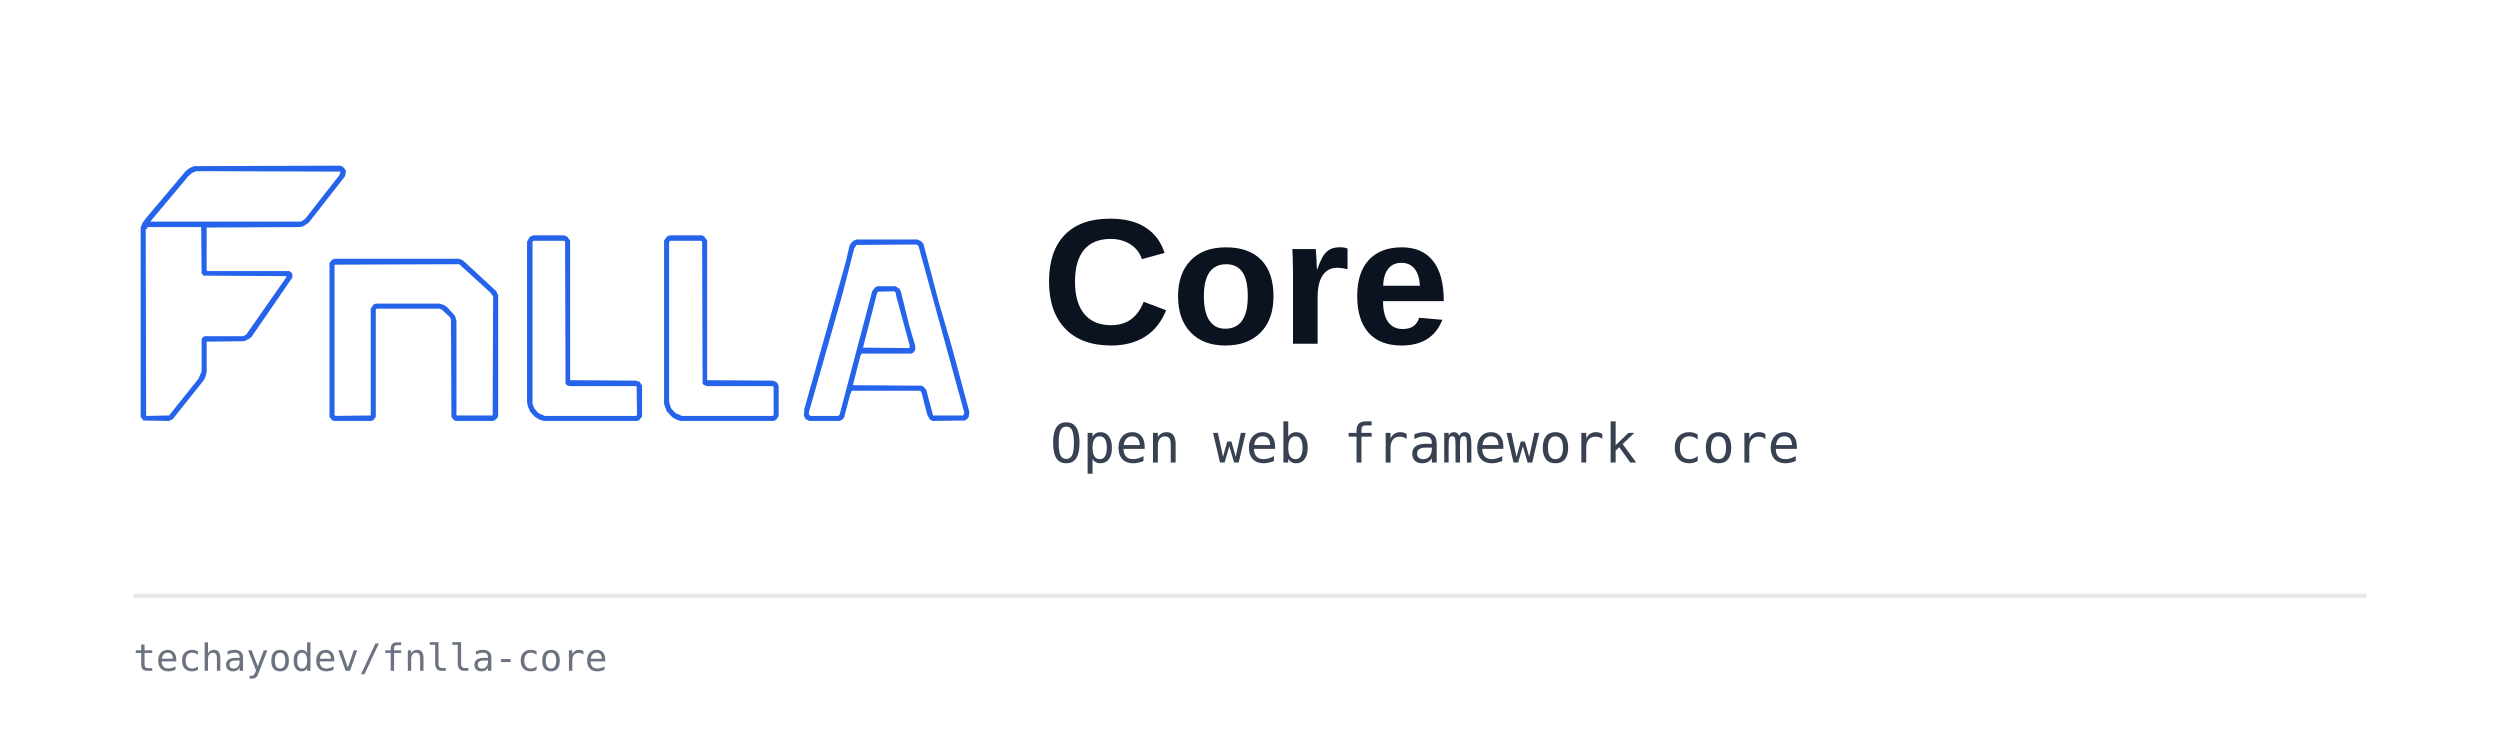
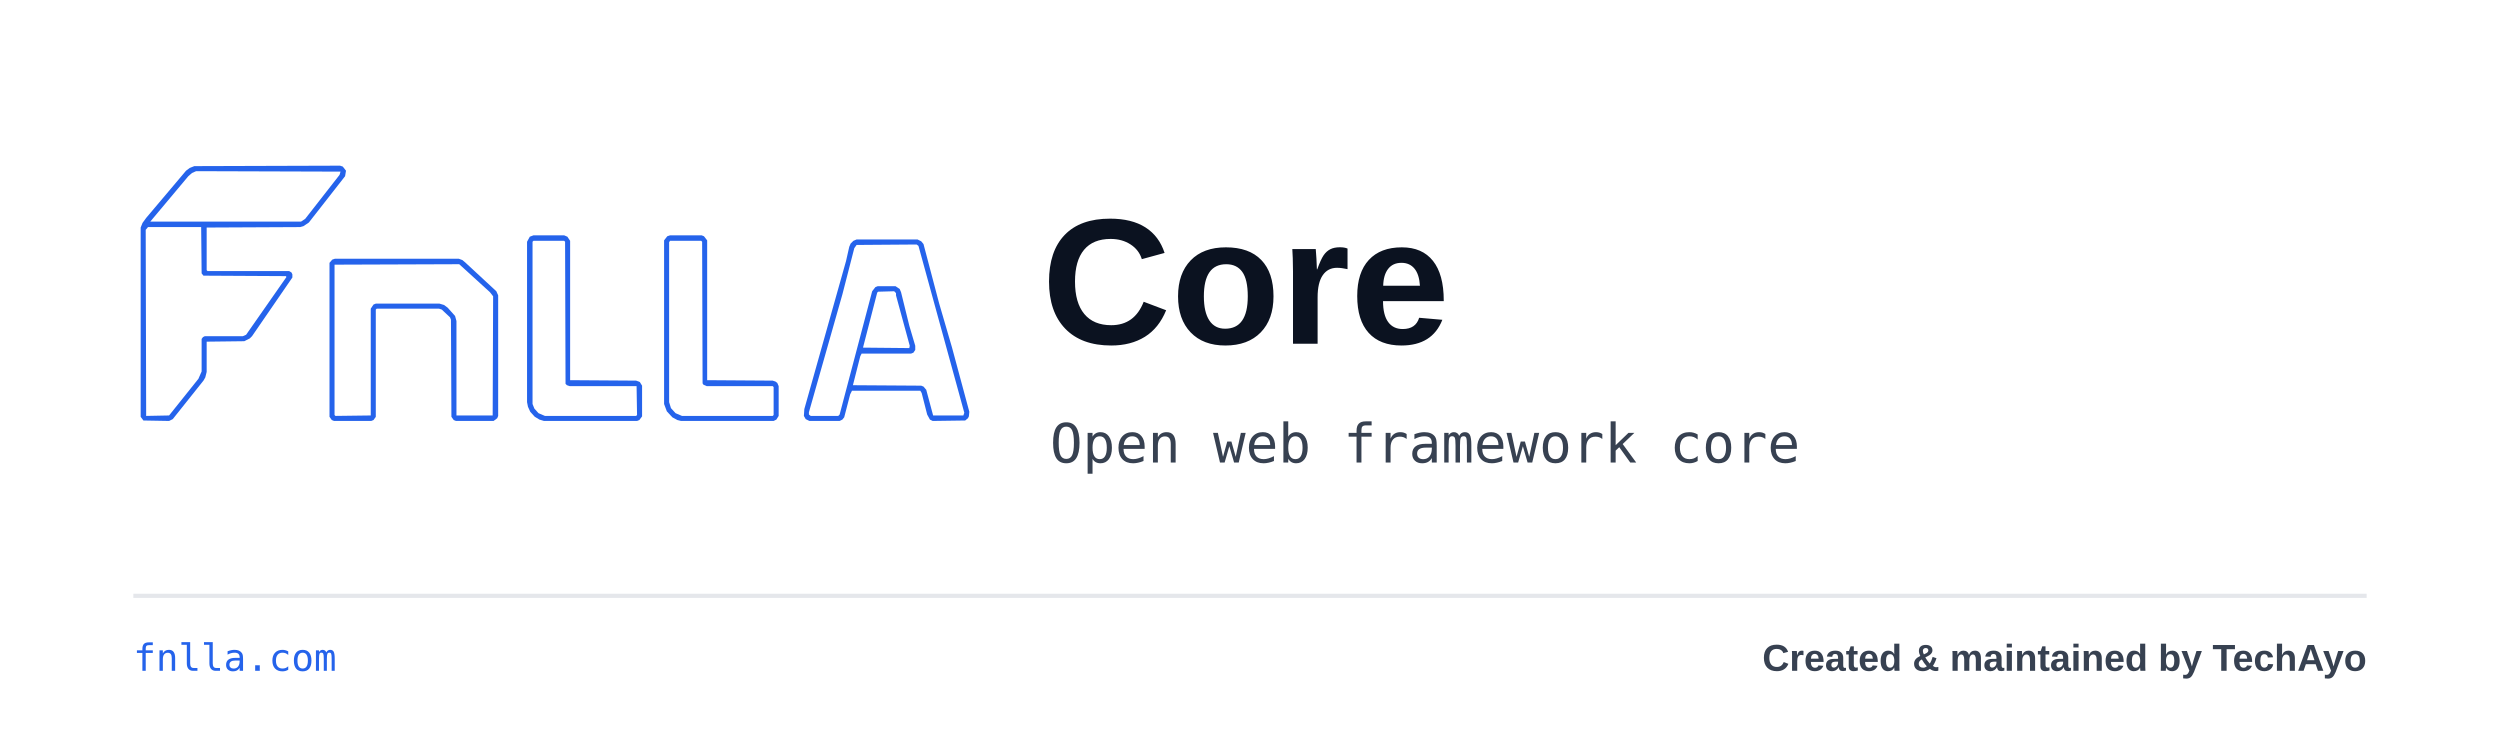
<svg xmlns="http://www.w3.org/2000/svg" width="1200" height="360" viewBox="0 0 1200 360" role="img" aria-labelledby="title desc">
  <rect width="1200" height="360" fill="#FFFFFF" />
  <g transform="translate(64 76) scale(0.22)">
    <path d="M 457.00 18.00 L 451.00 16.00 L 133.00 17.00 L 123.00 21.00 L 115.00 27.00 L 28.00 130.00 L 20.00 141.00 L 16.00 151.00 L 16.00 564.00 L 22.00 572.00 L 78.00 573.00 L 86.00 569.00 L 153.00 485.00 L 157.00 478.00 L 160.00 466.00 L 160.00 400.00 L 242.00 399.00 L 254.00 393.00 L 259.00 388.00 L 347.00 260.00 L 347.00 253.00 L 345.00 249.00 L 340.00 246.00 L 162.00 246.00 L 160.00 244.00 L 160.00 151.00 L 364.00 150.00 L 371.00 148.00 L 383.00 140.00 L 462.00 39.00 L 464.00 27.00 Z M 148.00 150.00 L 149.00 251.00 L 153.00 256.00 L 333.00 257.00 L 334.00 259.00 L 246.00 385.00 L 239.00 388.00 L 156.00 388.00 L 152.00 390.00 L 149.00 394.00 L 149.00 465.00 L 142.00 481.00 L 78.00 561.00 L 28.00 562.00 L 27.00 156.00 L 32.00 150.00 Z M 37.00 138.00 L 120.00 39.00 L 128.00 32.00 L 137.00 28.00 L 452.00 29.00 L 450.00 36.00 L 375.00 132.00 L 366.00 138.00 Z" fill="#2563EB" fill-rule="evenodd" />
    <path d="M 428.00 228.00 L 428.00 564.00 L 433.00 571.00 L 438.00 573.00 L 519.00 573.00 L 524.00 571.00 L 529.00 564.00 L 529.00 330.00 L 531.00 328.00 L 667.00 328.00 L 673.00 330.00 L 691.00 347.00 L 693.00 352.00 L 694.00 564.00 L 699.00 571.00 L 704.00 573.00 L 786.00 573.00 L 794.00 567.00 L 796.00 562.00 L 796.00 299.00 L 792.00 290.00 L 724.00 227.00 L 718.00 222.00 L 710.00 219.00 L 440.00 219.00 L 434.00 221.00 Z M 439.00 232.00 L 711.00 231.00 L 778.00 292.00 L 785.00 301.00 L 784.00 561.00 L 705.00 561.00 L 705.00 355.00 L 702.00 344.00 L 686.00 326.00 L 678.00 320.00 L 668.00 317.00 L 529.00 317.00 L 524.00 319.00 L 518.00 328.00 L 518.00 561.00 L 441.00 562.00 L 439.00 560.00 Z" fill="#2563EB" fill-rule="evenodd" />
    <path d="M 865.00 171.00 L 859.00 182.00 L 859.00 532.00 L 861.00 542.00 L 866.00 553.00 L 876.00 564.00 L 886.00 570.00 L 896.00 573.00 L 1099.00 573.00 L 1104.00 571.00 L 1110.00 563.00 L 1110.00 496.00 L 1105.00 488.00 L 1097.00 485.00 L 953.00 484.00 L 953.00 180.00 L 947.00 171.00 L 940.00 168.00 L 873.00 168.00 Z M 873.00 180.00 L 940.00 180.00 L 942.00 182.00 L 943.00 492.00 L 946.00 495.00 L 952.00 497.00 L 1098.00 497.00 L 1099.00 560.00 L 1097.00 562.00 L 898.00 562.00 L 884.00 556.00 L 875.00 546.00 L 871.00 536.00 L 871.00 182.00 Z" fill="#2563EB" fill-rule="evenodd" />
    <path d="M 1165.00 170.00 L 1158.00 179.00 L 1158.00 536.00 L 1164.00 552.00 L 1176.00 565.00 L 1187.00 571.00 L 1195.00 573.00 L 1397.00 573.00 L 1403.00 570.00 L 1408.00 562.00 L 1408.00 497.00 L 1405.00 490.00 L 1401.00 487.00 L 1395.00 485.00 L 1252.00 484.00 L 1252.00 179.00 L 1245.00 170.00 L 1240.00 168.00 L 1171.00 168.00 Z M 1171.00 180.00 L 1239.00 180.00 L 1241.00 182.00 L 1242.00 491.00 L 1244.00 494.00 L 1251.00 497.00 L 1395.00 497.00 L 1397.00 499.00 L 1397.00 560.00 L 1395.00 562.00 L 1197.00 562.00 L 1183.00 556.00 L 1173.00 545.00 L 1169.00 532.00 L 1169.00 183.00 Z" fill="#2563EB" fill-rule="evenodd" />
    <path d="M 1571.00 180.00 L 1565.00 186.00 L 1562.00 193.00 L 1555.00 224.00 L 1464.00 547.00 L 1463.00 562.00 L 1467.00 569.00 L 1475.00 573.00 L 1541.00 573.00 L 1547.00 570.00 L 1551.00 565.00 L 1564.00 515.00 L 1568.00 507.00 L 1717.00 507.00 L 1720.00 512.00 L 1732.00 559.00 L 1738.00 570.00 L 1744.00 573.00 L 1815.00 572.00 L 1821.00 567.00 L 1823.00 563.00 L 1824.00 553.00 L 1786.00 412.00 L 1758.00 316.00 L 1724.00 187.00 L 1719.00 181.00 L 1711.00 177.00 L 1578.00 177.00 Z M 1625.00 291.00 L 1660.00 290.00 L 1664.00 294.00 L 1664.00 299.00 L 1694.00 409.00 L 1693.00 414.00 L 1592.00 413.00 L 1623.00 293.00 Z M 1578.00 189.00 L 1709.00 188.00 L 1713.00 191.00 L 1813.00 555.00 L 1811.00 561.00 L 1745.00 561.00 L 1730.00 505.00 L 1724.00 498.00 L 1719.00 496.00 L 1570.00 495.00 L 1586.00 432.00 L 1589.00 426.00 L 1697.00 426.00 L 1702.00 424.00 L 1706.00 418.00 L 1706.00 409.00 L 1693.00 365.00 L 1675.00 292.00 L 1672.00 285.00 L 1663.00 279.00 L 1624.00 279.00 L 1619.00 281.00 L 1612.00 290.00 L 1541.00 559.00 L 1538.00 562.00 L 1478.00 562.00 L 1474.00 559.00 L 1474.00 554.00 L 1547.00 297.00 L 1573.00 196.00 Z" fill="#2563EB" fill-rule="evenodd" />
  </g>
  <text x="500" y="165" fill="#0B1220" font-family="Space Grotesk, Segoe UI, Arial, sans-serif" font-size="86" font-weight="600">Core</text>
  <text x="504" y="222" fill="#374151" font-family="JetBrains Mono, Consolas, monospace" font-size="26">Open web framework core</text>
  <line x1="64" y1="286" x2="1136" y2="286" stroke="#E5E7EB" stroke-width="2" />
-   <text x="64" y="322" fill="#6B7280" font-family="JetBrains Mono, Consolas, monospace" font-size="18">techayodev/fnlla-core</text>
+   <text x="64" y="322" fill="#2563EB" font-family="JetBrains Mono, Consolas, monospace" font-size="18">fnlla.com</text>
+   <text x="1136" y="322" text-anchor="end" fill="#374151" font-family="Space Grotesk, Segoe UI, Arial, sans-serif" font-size="18" font-weight="600">Created &amp; maintained by TechAyo</text>
</svg>
